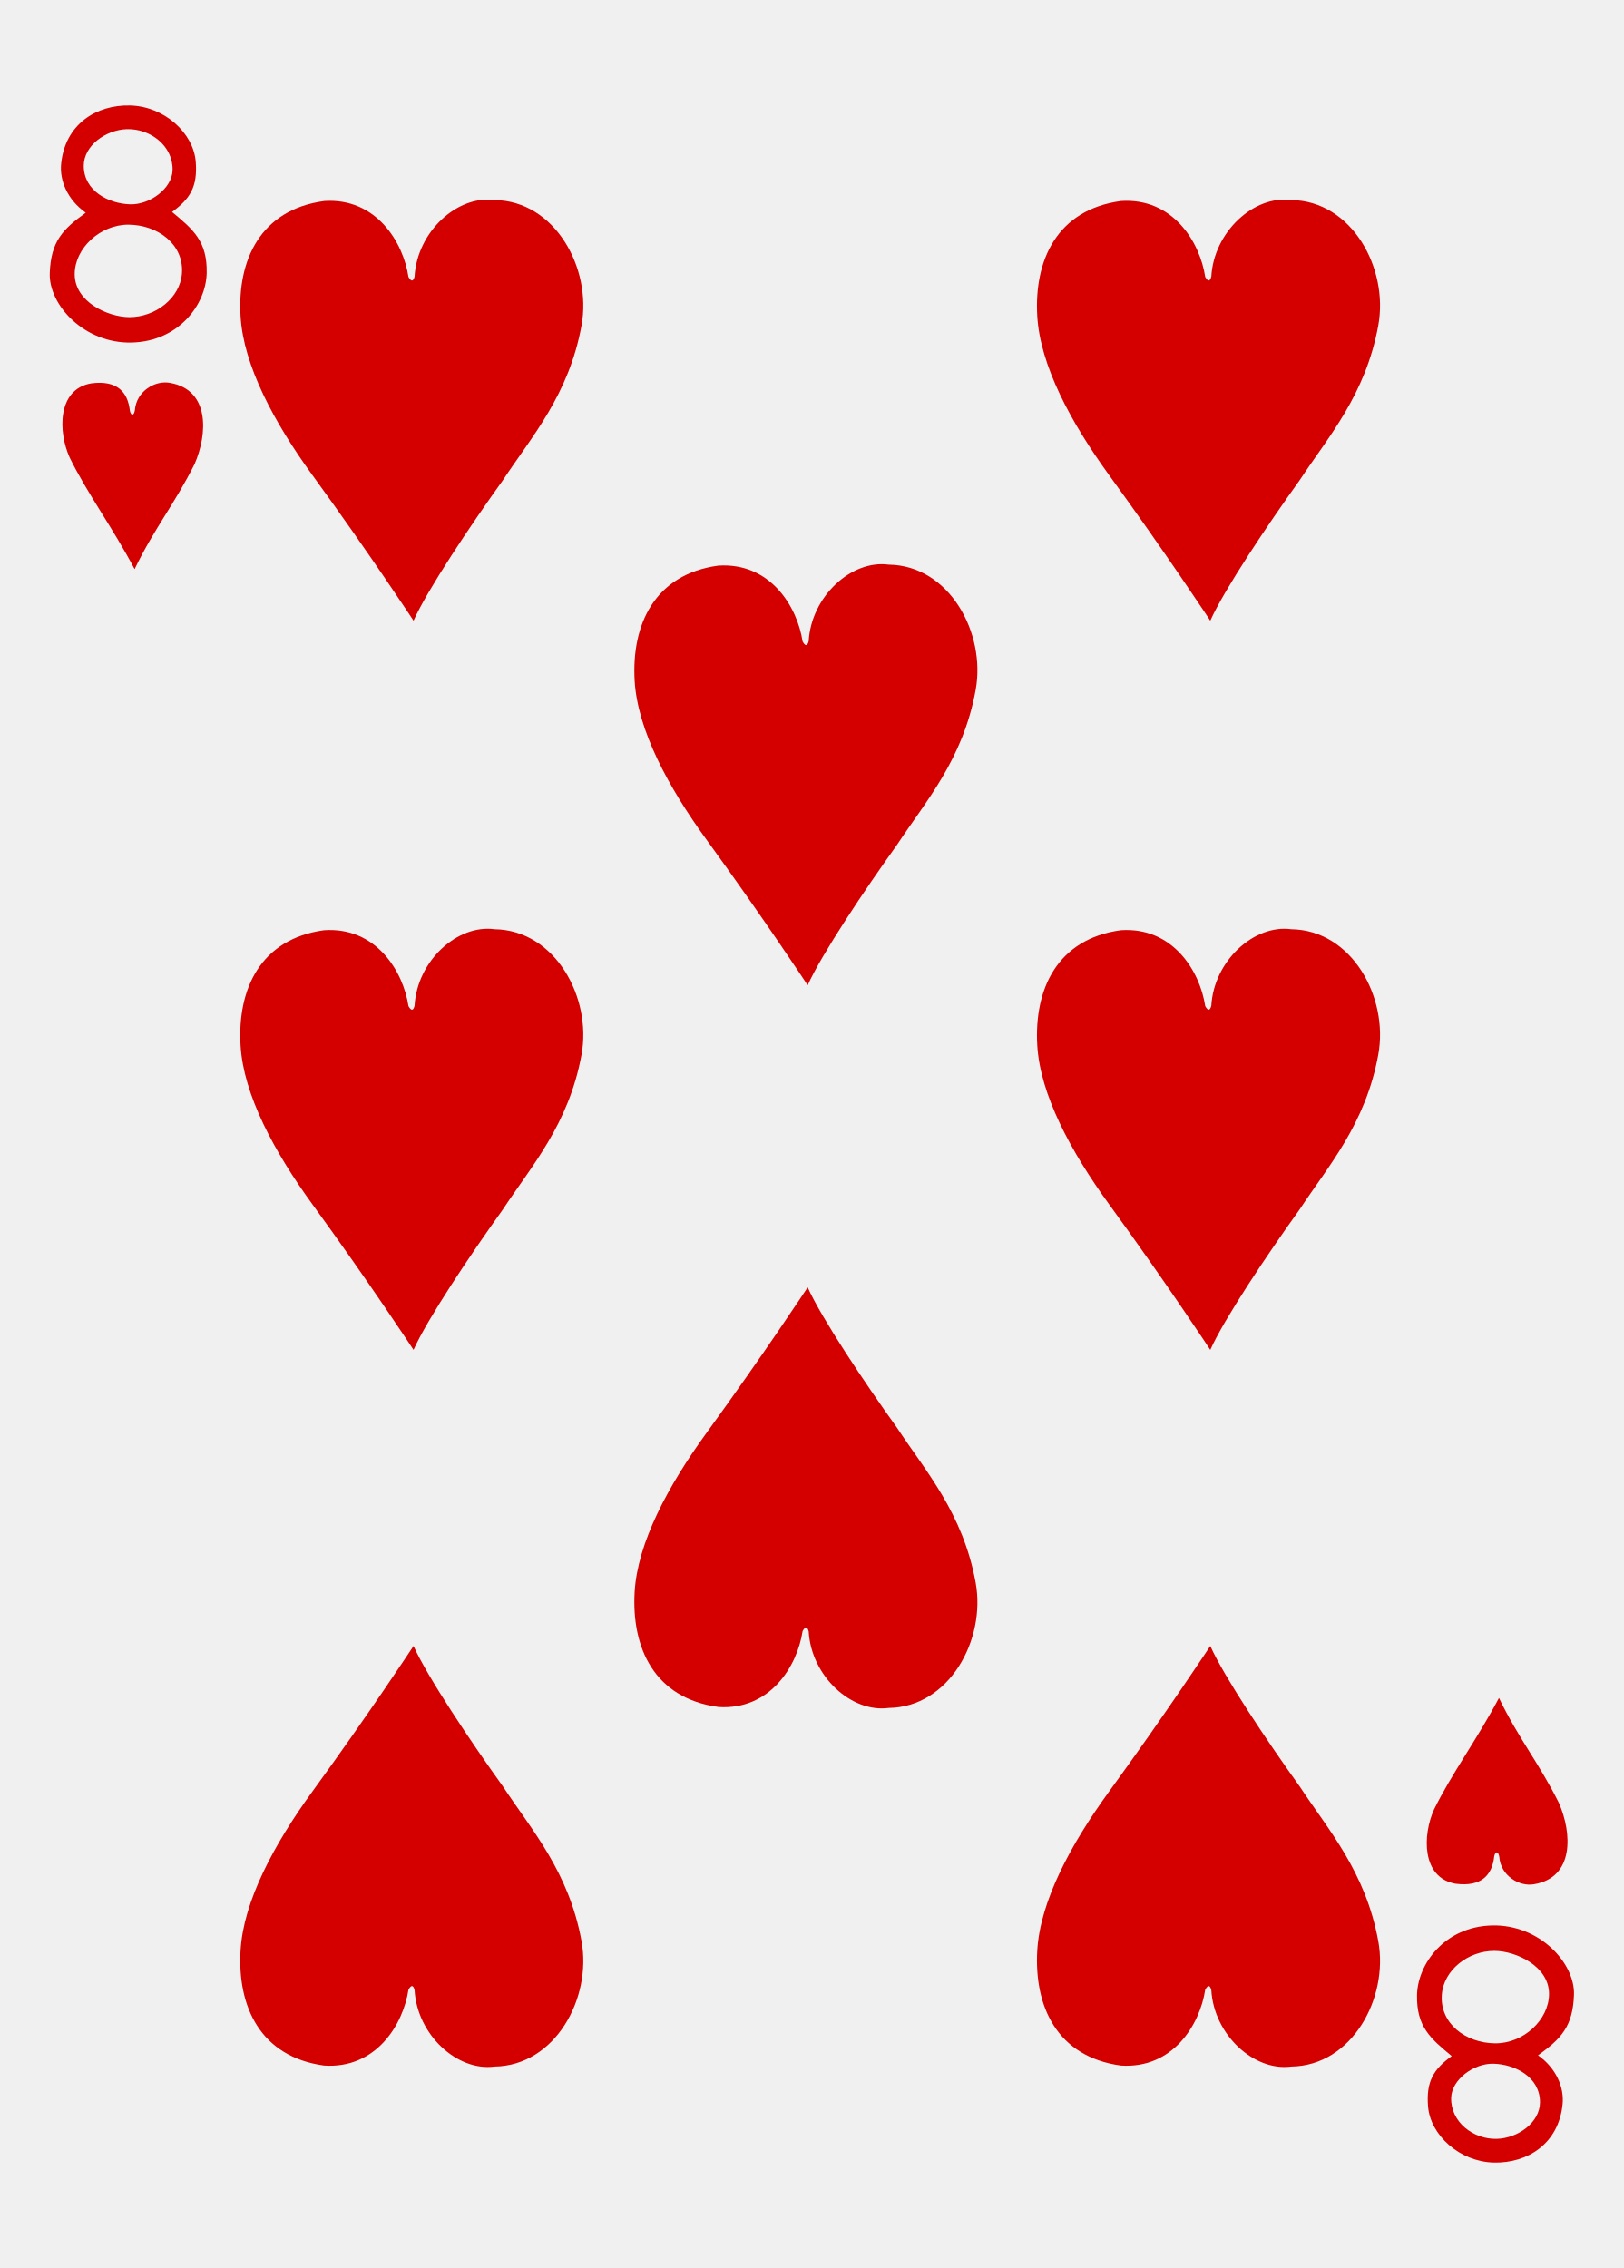
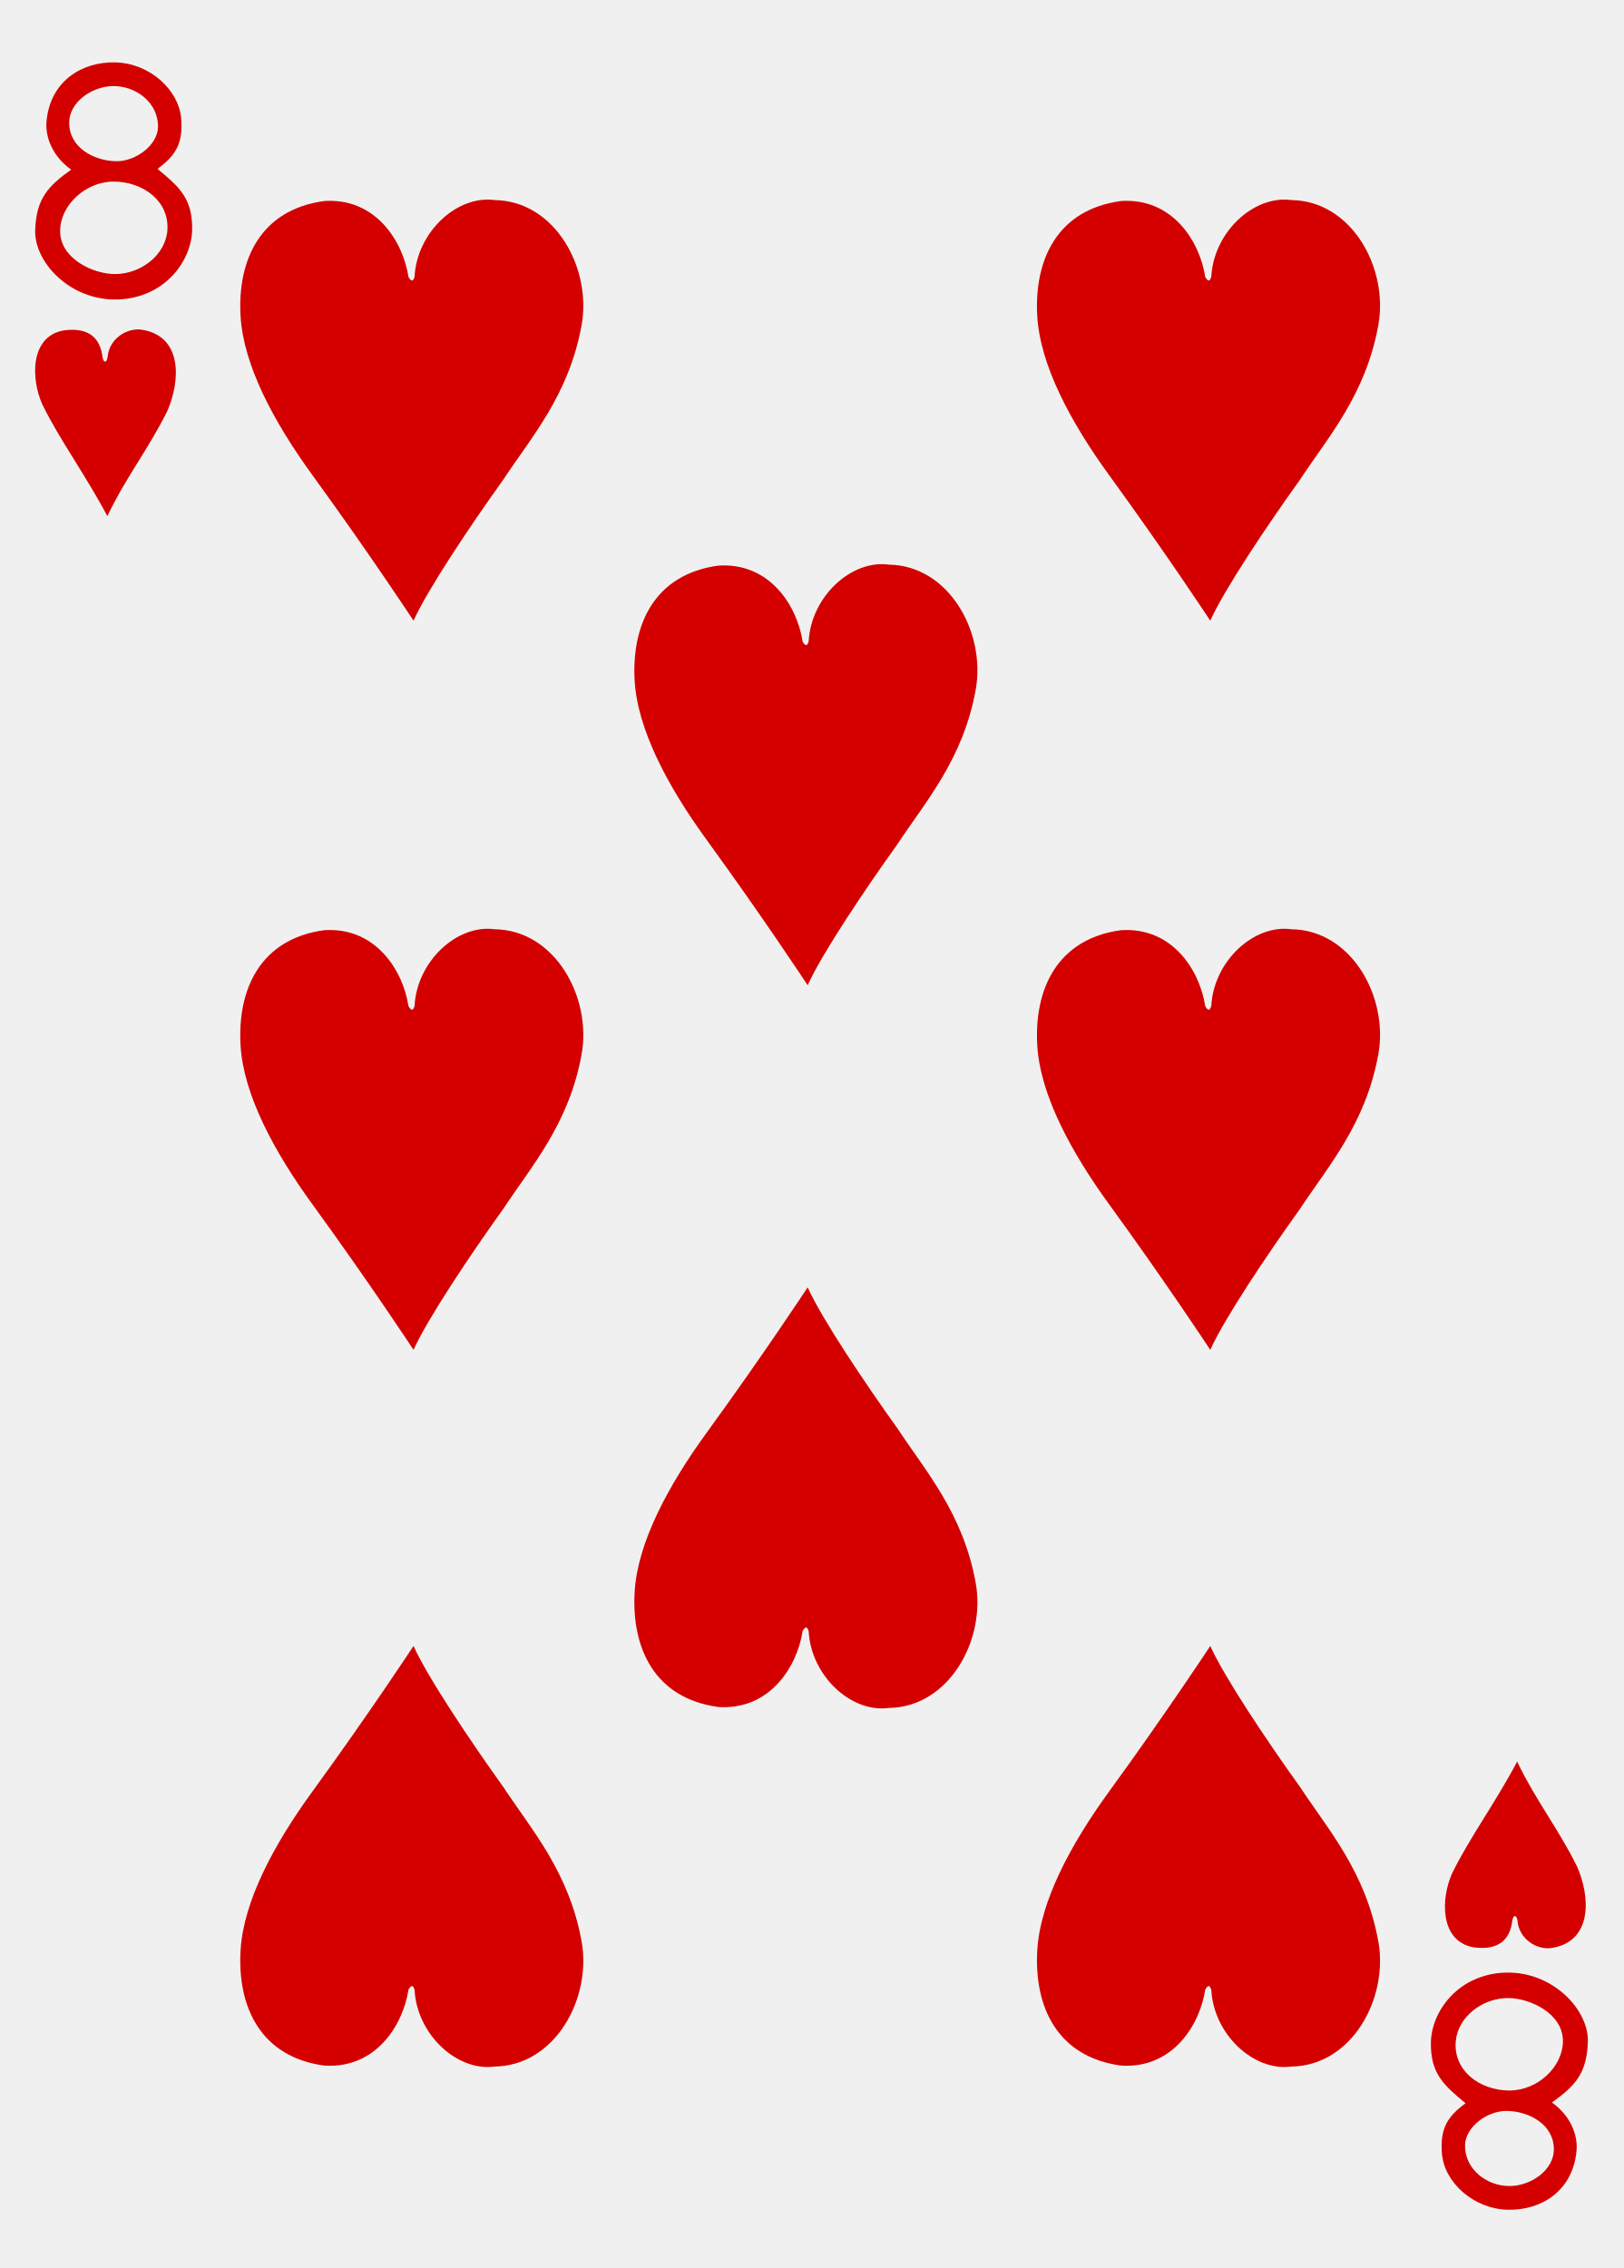
<svg xmlns="http://www.w3.org/2000/svg" version="1.1" id="Layer_1" x="0px" y="0px" width="178.582px" height="249.449px" viewBox="0 0 178.582 249.449" enable-background="new 0 0 178.582 249.449" xml:space="preserve">
  <g>
    <path fill="#FFFFFF" d="M8.504,0" />
-     <path fill="#D40000" d="M5.472,30.043c0.129-3.5,1.418-4.816,3.957-6.648c-2.027-1.438-2.879-3.551-2.707-5.352   c0.418-4.356,3.848-6.535,7.59-6.441c3.738,0.093,6.961,3.011,7.215,6.179c0.219,2.754-0.617,4.082-2.605,5.531   c2.359,1.954,3.871,3.239,3.812,6.688c-0.055,3.449-3.043,7.551-8.25,7.676C9.277,37.805,5.347,33.543,5.472,30.043L5.472,30.043z    M20.011,30.055c0.223-3.172-2.629-5.309-5.851-5.344c-3.137-0.031-5.945,2.598-5.945,5.445c0,3.055,3.652,4.715,6.007,4.727   C17.09,34.891,19.82,32.785,20.011,30.055L20.011,30.055z M18.98,18.715c0.063-2.672-2.445-4.582-5.031-4.508   c-2.301,0.07-4.734,1.793-4.738,4.027c0,2.789,2.769,4.184,5.136,4.239C16.492,22.52,18.933,20.73,18.98,18.715L18.98,18.715z" />
-     <path fill="#D40000" d="M173.105,219.41c-0.129,3.5-1.414,4.816-3.953,6.648c2.022,1.434,2.879,3.545,2.703,5.348   c-0.414,4.359-3.849,6.539-7.586,6.445c-3.742-0.099-6.965-3.013-7.215-6.181c-0.22-2.754,0.616-4.082,2.604-5.53   c-2.363-1.955-3.871-3.24-3.816-6.688c0.06-3.449,3.048-7.552,8.255-7.681C169.305,211.646,173.234,215.91,173.105,219.41   L173.105,219.41z M158.57,219.396c-0.228,3.174,2.629,5.311,5.848,5.342c3.141,0.033,5.945-2.594,5.945-5.441   c0-3.055-3.648-4.719-6.008-4.727C161.488,214.559,158.762,216.668,158.57,219.396L158.57,219.396z M159.598,230.738   c-0.063,2.668,2.444,4.582,5.03,4.504c2.302-0.066,4.738-1.789,4.738-4.023c0.004-2.793-2.771-4.184-5.134-4.238   C162.089,226.934,159.645,228.719,159.598,230.738L159.598,230.738z" />
-     <path fill="#D40000" d="M7.664,50.328c-1.266-2.777-1.407-7.523,2.379-8.164c2.847-0.367,4.007,0.957,4.238,2.992   c0.113,0.594,0.449,0.633,0.555-0.047c0.164-2.086,2.23-3.304,3.847-3c4.418,0.758,4.16,5.625,2.719,8.926   c-2.187,4.383-4.48,7.149-6.598,11.563C12.375,58.004,9.597,54.273,7.664,50.328L7.664,50.328z" />
+     <path fill="#D40000" d="M3.87,25.304c0.129-3.5,1.418-4.816,3.957-6.648c-2.027-1.438-2.879-3.551-2.707-5.352   c0.418-4.356,3.848-6.535,7.59-6.441c3.738,0.093,6.961,3.011,7.215,6.18c0.219,2.754-0.617,4.081-2.605,5.53   c2.359,1.954,3.871,3.239,3.812,6.688c-0.055,3.449-3.043,7.551-8.25,7.676C7.674,33.066,3.745,28.804,3.87,25.304L3.87,25.304z    M18.409,25.316c0.223-3.172-2.629-5.309-5.851-5.344c-3.137-0.031-5.945,2.598-5.945,5.445c0,3.055,3.652,4.715,6.007,4.727   C15.487,30.152,18.217,28.046,18.409,25.316L18.409,25.316z M17.377,13.976c0.063-2.672-2.445-4.582-5.031-4.508   c-2.301,0.069-4.734,1.793-4.738,4.026c0,2.789,2.769,4.185,5.136,4.239C14.89,17.781,17.331,15.991,17.377,13.976L17.377,13.976z" />
+     <path fill="#D40000" d="M174.631,224.599c-0.129,3.5-1.414,4.816-3.953,6.648c2.021,1.434,2.879,3.545,2.703,5.348   c-0.414,4.359-3.85,6.539-7.586,6.445c-3.742-0.1-6.965-3.014-7.215-6.182c-0.221-2.754,0.615-4.082,2.604-5.529   c-2.363-1.955-3.871-3.24-3.816-6.688c0.061-3.449,3.049-7.552,8.256-7.681C170.83,216.835,174.76,221.099,174.631,224.599   L174.631,224.599z M160.096,224.585c-0.229,3.174,2.629,5.311,5.848,5.342c3.141,0.033,5.945-2.594,5.945-5.441   c0-3.055-3.648-4.719-6.008-4.727C163.014,219.747,160.287,221.856,160.096,224.585L160.096,224.585z M161.123,235.927   c-0.063,2.668,2.444,4.582,5.03,4.504c2.302-0.066,4.738-1.789,4.738-4.023c0.004-2.793-2.771-4.184-5.134-4.238   C163.614,232.122,161.17,233.907,161.123,235.927L161.123,235.927z" />
+     <path fill="#D40000" d="M4.664,44.498c-1.266-2.777-1.407-7.523,2.379-8.164c2.847-0.367,4.007,0.957,4.238,2.992   c0.113,0.594,0.449,0.633,0.555-0.047c0.164-2.086,2.23-3.304,3.847-3c4.418,0.758,4.16,5.625,2.719,8.926   c-2.187,4.383-4.48,7.149-6.598,11.563C9.375,52.173,6.597,48.442,4.664,44.498L4.664,44.498z" />
    <path fill="#D40000" d="M35.648,22.109c5.715-0.379,8.692,4.504,9.274,8.352c0.347,0.609,0.539,0.437,0.671-0.035   c0.278-4.938,4.7-8.977,8.793-8.422c6.664,0.086,10.711,7.5,9.575,13.773c-1.391,7.664-5.52,12.282-8.649,17.035   c-3.535,4.922-8.297,12.032-9.832,15.454c0,0-4.836-7.364-11.133-16.024c-4.211-5.793-7.578-12.066-7.89-17.469   c-0.36-6.171,2.175-11.707,9.191-12.66V22.109z" />
-     <path fill="#D40000" d="M123.273,22.109c5.715-0.379,8.694,4.504,9.276,8.352c0.345,0.609,0.535,0.437,0.668-0.035   c0.281-4.938,4.699-8.977,8.794-8.422c6.663,0.086,10.715,7.5,9.573,13.773c-1.392,7.664-5.521,12.282-8.646,17.035   c-3.539,4.922-8.301,12.032-9.832,15.454c0,0-4.84-7.364-11.137-16.024c-4.207-5.793-7.578-12.066-7.891-17.469   c-0.359-6.171,2.176-11.707,9.191-12.66v-0.004H123.273z" />
-     <path fill="#D40000" d="M78.992,62.211c5.715-0.379,8.695,4.5,9.277,8.348c0.348,0.613,0.535,0.441,0.668-0.032   c0.281-4.941,4.704-8.976,8.797-8.425c6.66,0.085,10.711,7.5,9.57,13.773c-1.392,7.668-5.521,12.281-8.646,17.035   c-3.535,4.922-8.298,12.031-9.832,15.453c0,0-4.84-7.363-11.133-16.023c-4.211-5.789-7.578-12.067-7.895-17.469   C69.445,68.699,71.976,63.168,78.992,62.211L78.992,62.211z" />
-     <path fill="#D40000" d="M35.648,102.309c5.715-0.379,8.692,4.503,9.274,8.351c0.347,0.61,0.539,0.438,0.671-0.035   c0.278-4.938,4.7-8.977,8.793-8.422c6.664,0.086,10.711,7.5,9.575,13.774c-1.391,7.664-5.52,12.281-8.649,17.035   c-3.535,4.922-8.297,12.031-9.832,15.453c0,0-4.836-7.363-11.133-16.023c-4.211-5.793-7.578-12.065-7.89-17.468   C26.097,108.801,28.632,103.266,35.648,102.309L35.648,102.309z" />
-     <path fill="#D40000" d="M123.273,102.309c5.715-0.379,8.694,4.503,9.276,8.351c0.345,0.61,0.535,0.438,0.668-0.035   c0.281-4.938,4.699-8.977,8.794-8.422c6.663,0.086,10.715,7.5,9.573,13.774c-1.392,7.664-5.521,12.281-8.646,17.035   c-3.539,4.922-8.301,12.031-9.832,15.453c0,0-4.84-7.363-11.137-16.023c-4.207-5.793-7.578-12.065-7.891-17.468   C113.723,108.801,116.257,103.266,123.273,102.309L123.273,102.309z" />
-     <path fill="#D40000" d="M123.273,227.184c5.715,0.379,8.694-4.5,9.276-8.348c0.345-0.613,0.535-0.441,0.668,0.031   c0.281,4.941,4.699,8.977,8.794,8.426c6.663-0.086,10.715-7.5,9.573-13.777c-1.392-7.664-5.521-12.276-8.646-17.031   c-3.539-4.922-8.301-12.03-9.832-15.452c0,0-4.84,7.362-11.137,16.022c-4.207,5.789-7.578,12.063-7.891,17.465   C113.723,220.695,116.257,226.227,123.273,227.184L123.273,227.184z" />
-     <path fill="#D40000" d="M78.992,187.746c5.715,0.379,8.695-4.504,9.277-8.352c0.348-0.609,0.535-0.438,0.668,0.035   c0.281,4.938,4.704,8.977,8.797,8.422c6.66-0.086,10.711-7.5,9.57-13.773c-1.392-7.664-5.521-12.281-8.646-17.035   c-3.535-4.922-8.298-12.031-9.832-15.453c0,0-4.84,7.363-11.133,16.023c-4.211,5.793-7.578,12.065-7.895,17.469   c-0.355,6.172,2.176,11.707,9.192,12.66L78.992,187.746L78.992,187.746z" />
-     <path fill="#D40000" d="M35.648,227.184c5.715,0.379,8.692-4.5,9.274-8.348c0.347-0.613,0.539-0.441,0.671,0.031   c0.278,4.941,4.7,8.977,8.793,8.426c6.664-0.086,10.711-7.5,9.575-13.777c-1.391-7.664-5.52-12.276-8.649-17.031   c-3.535-4.922-8.297-12.03-9.832-15.452c0,0-4.836,7.362-11.133,16.022c-4.211,5.789-7.578,12.063-7.89,17.465   C26.097,220.695,28.632,226.227,35.648,227.184L35.648,227.184z" />
-     <path fill="#D40000" d="M157.714,199.016c-1.266,2.777-1.401,7.523,2.379,8.168c2.849,0.367,4.009-0.961,4.238-2.996   c0.112-0.594,0.448-0.629,0.56,0.047c0.159,2.091,2.227,3.31,3.844,3c4.422-0.754,4.164-5.62,2.719-8.922   c-2.184-4.387-4.48-7.151-6.598-11.563C162.425,191.344,159.652,195.074,157.714,199.016L157.714,199.016z" />
+     <path fill="#D40000" d="M123.273,22.109c5.715-0.379,8.693,4.504,9.275,8.352c0.346,0.609,0.535,0.437,0.668-0.035   c0.281-4.938,4.699-8.977,8.795-8.422c6.662,0.086,10.715,7.5,9.572,13.773c-1.393,7.664-5.521,12.282-8.646,17.035   c-3.539,4.922-8.301,12.032-9.832,15.454c0,0-4.84-7.364-11.137-16.024c-4.207-5.793-7.578-12.066-7.891-17.469   c-0.359-6.171,2.176-11.707,9.191-12.66v-0.004H123.273z" />
+     <path fill="#D40000" d="M78.992,62.211c5.715-0.379,8.695,4.5,9.277,8.348c0.348,0.613,0.535,0.441,0.668-0.032   c0.281-4.941,4.704-8.976,8.797-8.425c6.66,0.085,10.711,7.5,9.57,13.773c-1.393,7.668-5.521,12.281-8.646,17.035   c-3.535,4.922-8.299,12.031-9.832,15.453c0,0-4.84-7.363-11.133-16.023c-4.211-5.789-7.578-12.067-7.895-17.469   C69.445,68.699,71.976,63.168,78.992,62.211L78.992,62.211z" />
+     <path fill="#D40000" d="M35.648,102.309c5.715-0.379,8.692,4.503,9.274,8.351c0.347,0.61,0.539,0.438,0.671-0.035   c0.278-4.938,4.7-8.977,8.793-8.422c6.664,0.086,10.711,7.5,9.575,13.774c-1.391,7.664-5.52,12.281-8.649,17.035   c-3.535,4.922-8.297,12.031-9.832,15.453c0,0-4.836-7.363-11.133-16.023c-4.211-5.793-7.578-12.064-7.89-17.467   C26.097,108.801,28.632,103.266,35.648,102.309L35.648,102.309z" />
+     <path fill="#D40000" d="M123.273,102.309c5.715-0.379,8.693,4.503,9.275,8.351c0.346,0.61,0.535,0.438,0.668-0.035   c0.281-4.938,4.699-8.977,8.795-8.422c6.662,0.086,10.715,7.5,9.572,13.774c-1.393,7.664-5.521,12.281-8.646,17.035   c-3.539,4.922-8.301,12.031-9.832,15.453c0,0-4.84-7.363-11.137-16.023c-4.207-5.793-7.578-12.064-7.891-17.467   C113.723,108.801,116.257,103.266,123.273,102.309L123.273,102.309z" />
+     <path fill="#D40000" d="M123.273,227.184c5.715,0.379,8.693-4.5,9.275-8.348c0.346-0.613,0.535-0.441,0.668,0.031   c0.281,4.941,4.699,8.977,8.795,8.426c6.662-0.086,10.715-7.5,9.572-13.777c-1.393-7.664-5.521-12.275-8.646-17.031   c-3.539-4.922-8.301-12.029-9.832-15.451c0,0-4.84,7.361-11.137,16.021c-4.207,5.789-7.578,12.063-7.891,17.465   C113.723,220.695,116.257,226.227,123.273,227.184L123.273,227.184z" />
+     <path fill="#D40000" d="M78.992,187.746c5.715,0.379,8.695-4.504,9.277-8.352c0.348-0.609,0.535-0.438,0.668,0.035   c0.281,4.938,4.704,8.977,8.797,8.422c6.66-0.086,10.711-7.5,9.57-13.773c-1.393-7.664-5.521-12.281-8.646-17.035   c-3.535-4.922-8.299-12.031-9.832-15.453c0,0-4.84,7.363-11.133,16.023c-4.211,5.793-7.578,12.064-7.895,17.469   c-0.355,6.172,2.176,11.707,9.192,12.66L78.992,187.746L78.992,187.746z" />
+     <path fill="#D40000" d="M35.648,227.184c5.715,0.379,8.692-4.5,9.274-8.348c0.347-0.613,0.539-0.441,0.671,0.031   c0.278,4.941,4.7,8.977,8.793,8.426c6.664-0.086,10.711-7.5,9.575-13.777c-1.391-7.664-5.52-12.275-8.649-17.031   c-3.535-4.922-8.297-12.029-9.832-15.451c0,0-4.836,7.361-11.133,16.021c-4.211,5.789-7.578,12.063-7.89,17.465   C26.097,220.695,28.632,226.227,35.648,227.184L35.648,227.184z" />
+     <path fill="#D40000" d="M159.714,206.016c-1.266,2.777-1.401,7.523,2.379,8.168c2.849,0.367,4.009-0.961,4.238-2.996   c0.112-0.594,0.448-0.629,0.56,0.047c0.159,2.092,2.228,3.311,3.844,3c4.423-0.754,4.164-5.619,2.72-8.922   c-2.185-4.387-4.479-7.15-6.599-11.563C164.425,198.344,161.652,202.074,159.714,206.016L159.714,206.016z" />
  </g>
</svg>
